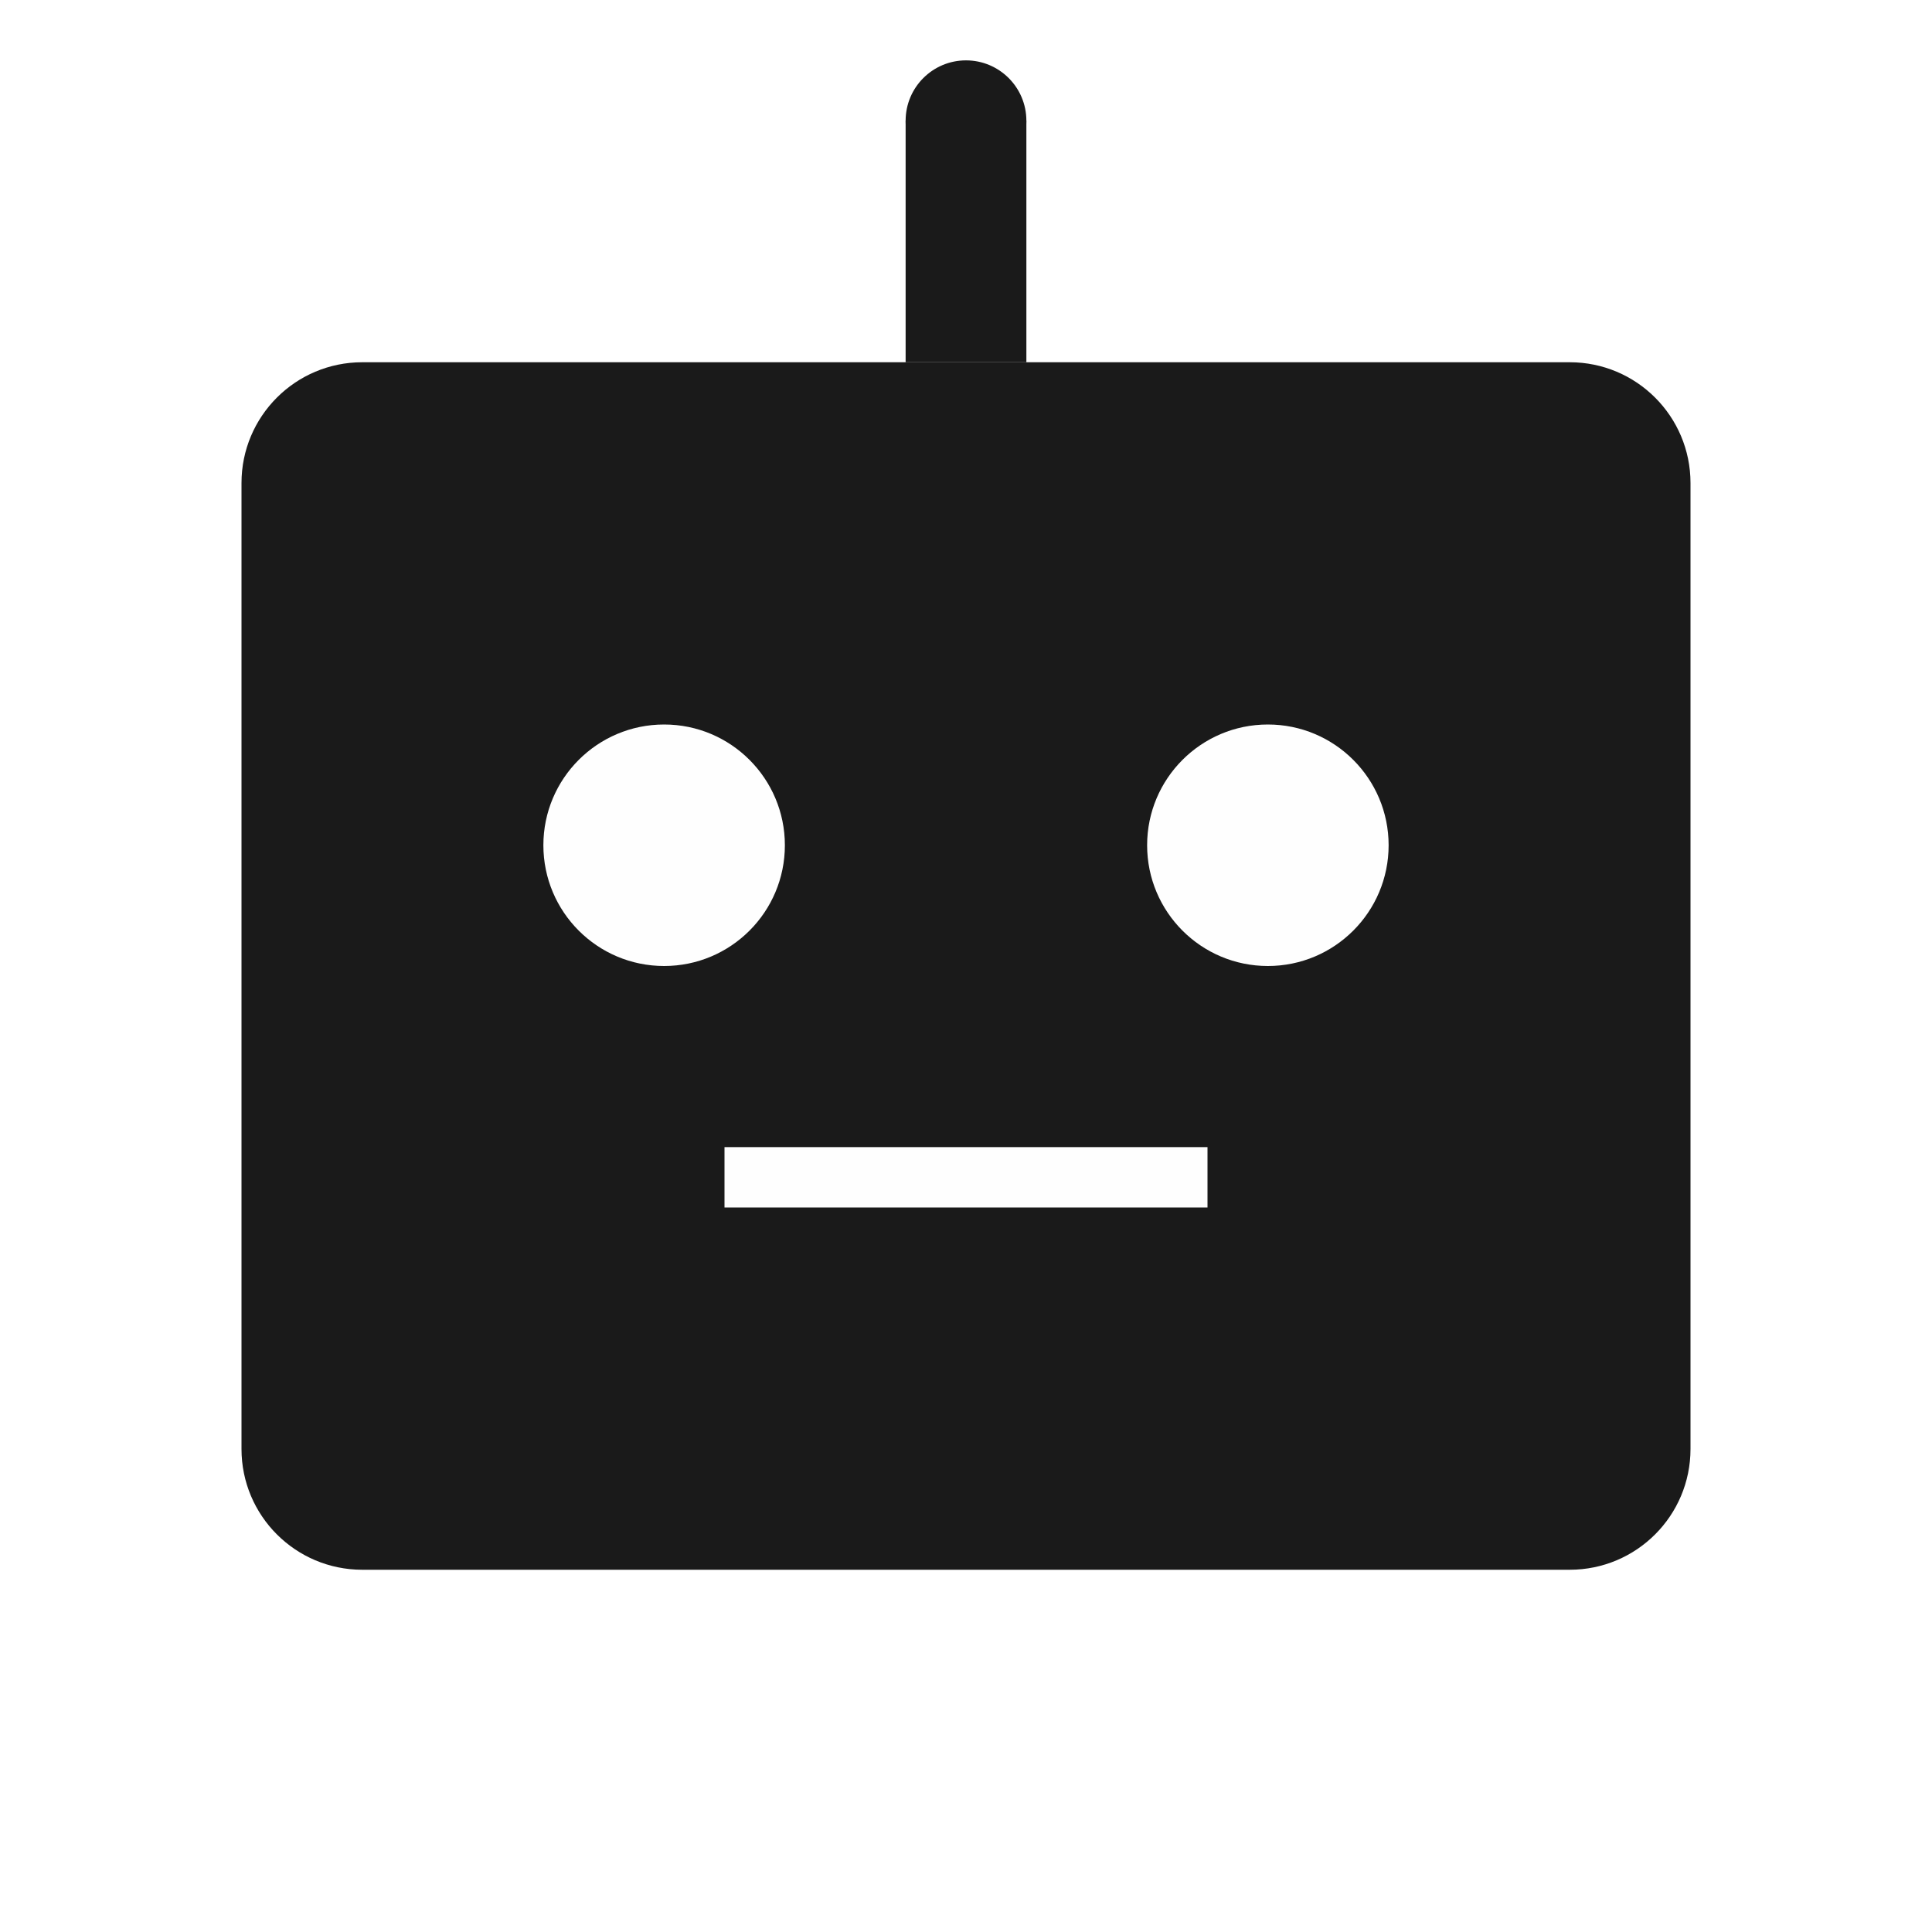
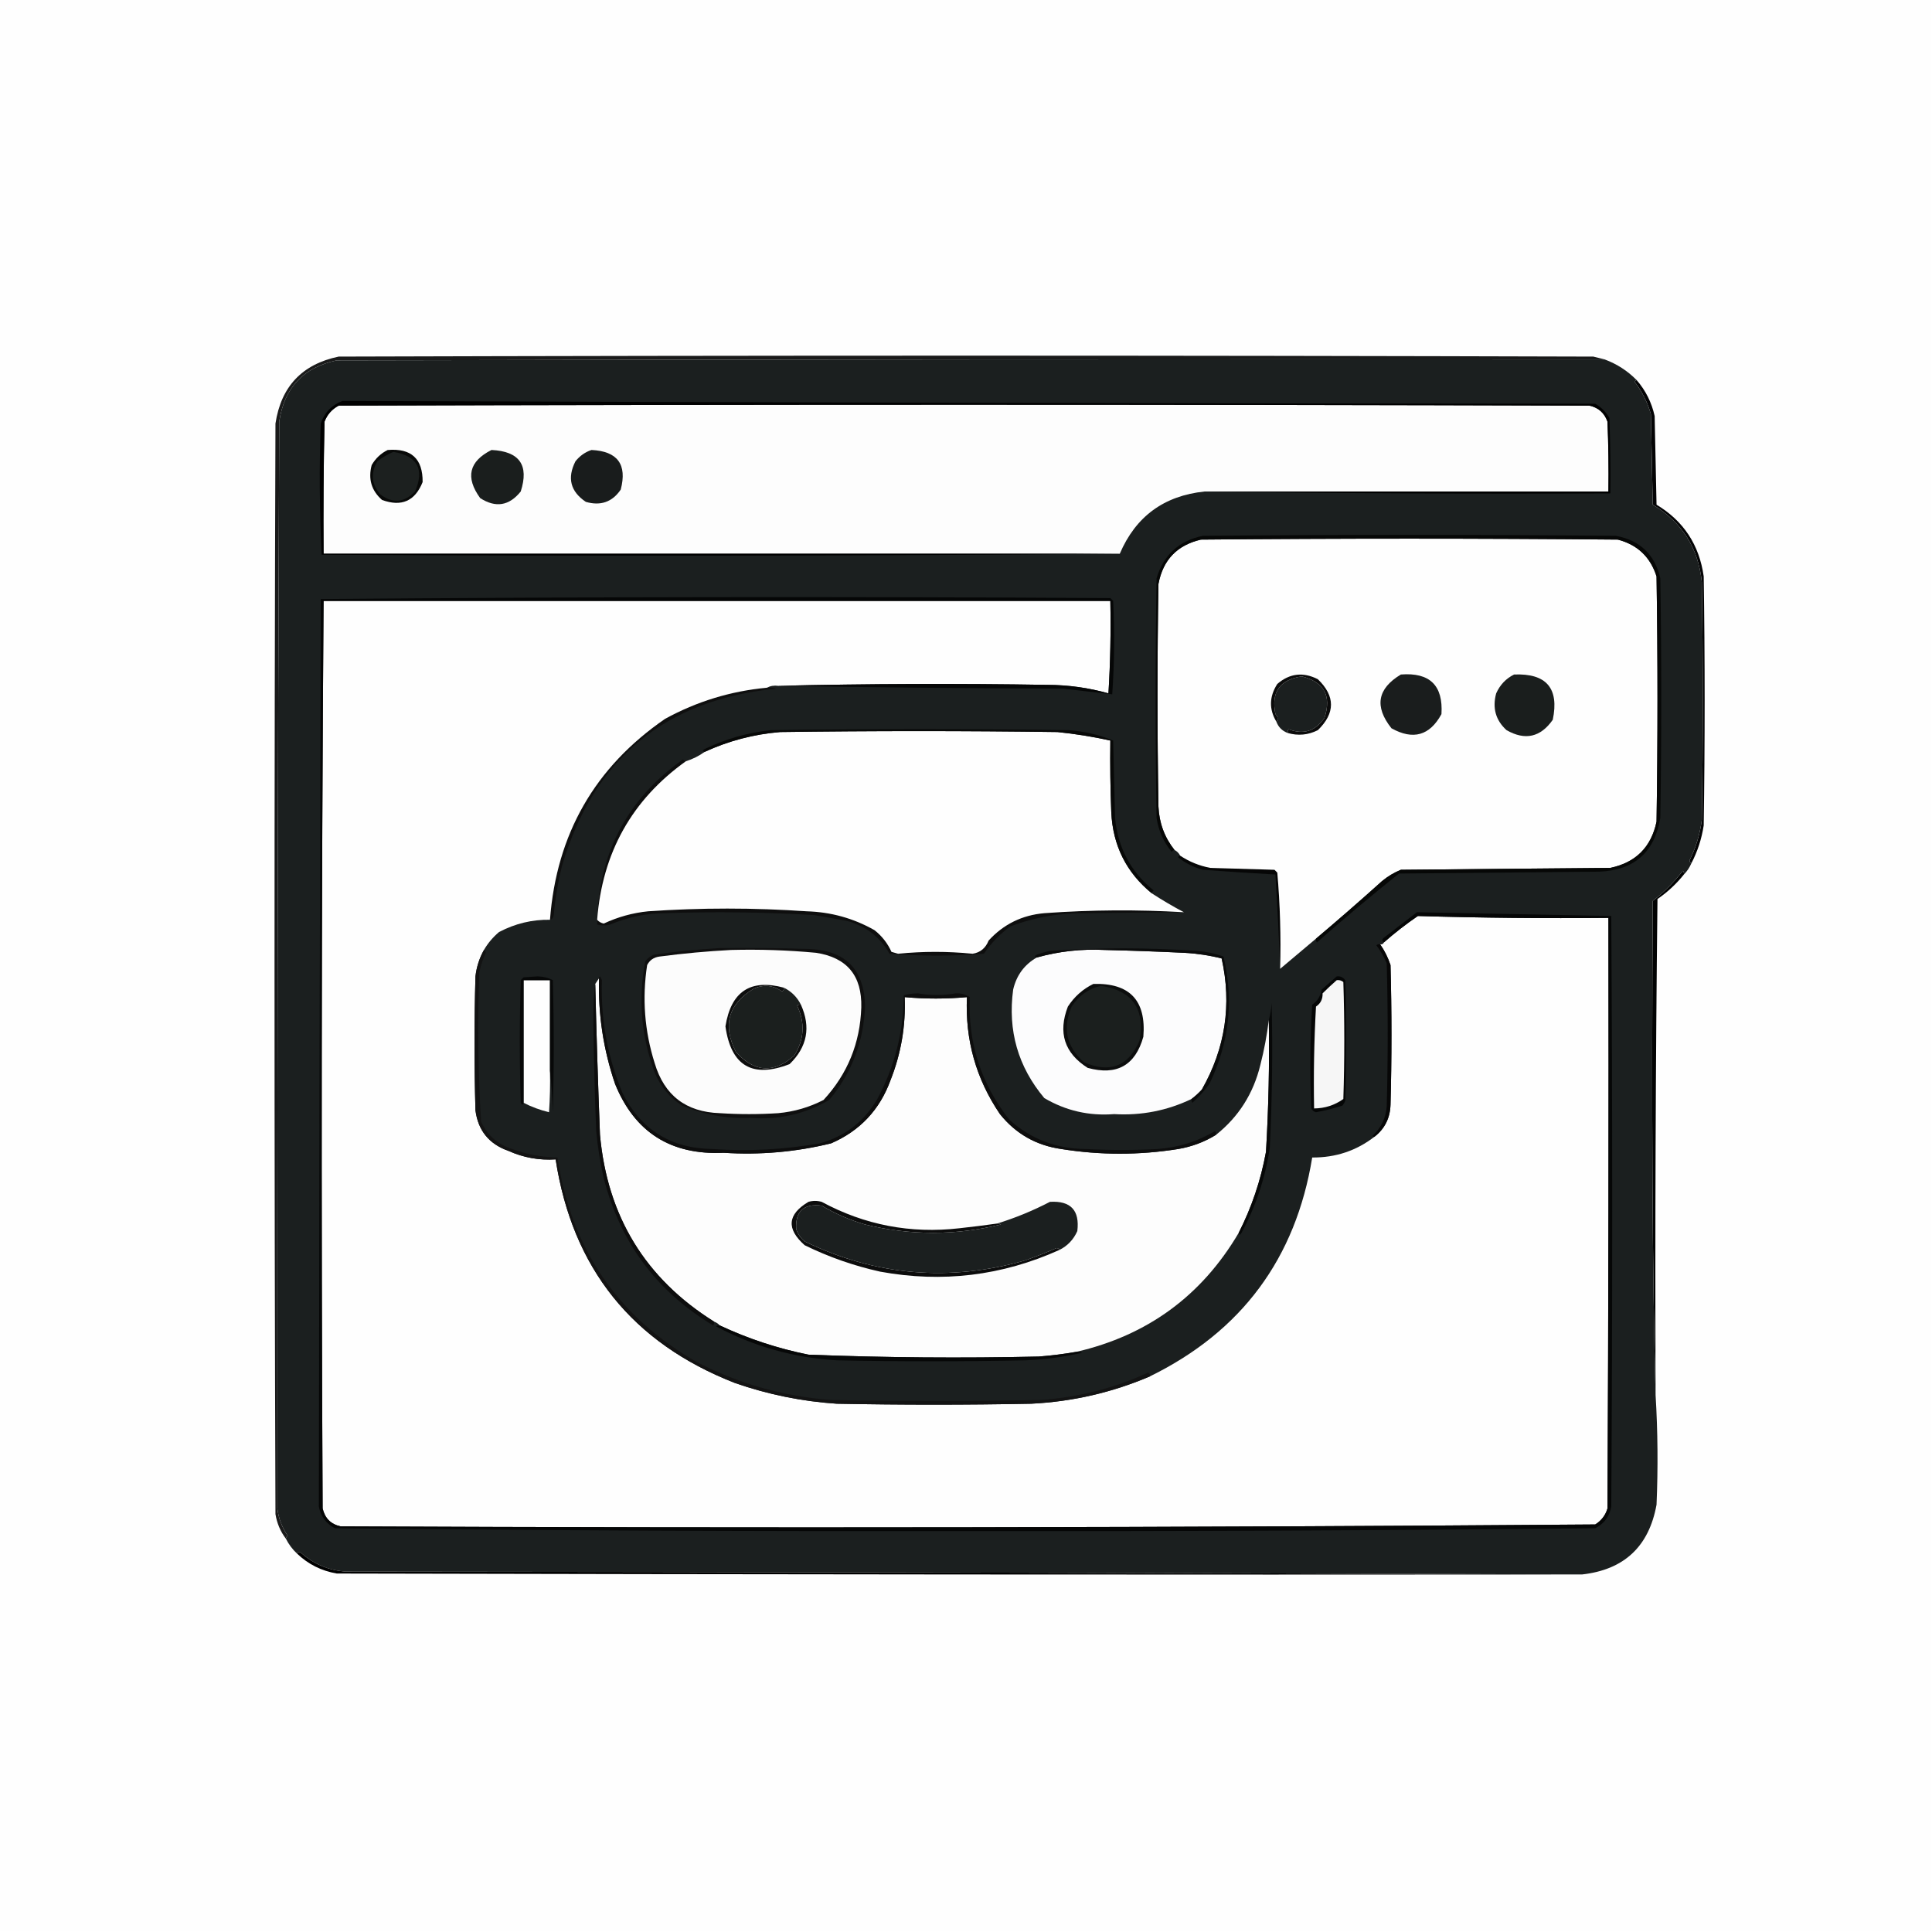
- <svg xmlns="http://www.w3.org/2000/svg" viewBox="0 0 32 32" width="32" height="32">
-   <rect x="4" y="6" width="24" height="20" rx="2" fill="#1a1a1a" />
-   <circle cx="11" cy="14" r="2" fill="#fefefe" />
-   <circle cx="21" cy="14" r="2" fill="#fefefe" />
-   <rect x="12" y="19" width="8" height="1" fill="#fefefe" />
-   <rect x="15" y="2" width="2" height="4" fill="#1a1a1a" />
-   <circle cx="16" cy="2" r="1" fill="#1a1a1a" />
+ <svg xmlns="http://www.w3.org/2000/svg" viewBox="0 0 1024 1024" width="32" height="32">
+   <g>
+     <path style="opacity:1" fill="#fefefe" d="M -0.5,-0.5 C 340.833,-0.5 682.167,-0.5 1023.5,-0.5C 1023.5,340.833 1023.5,682.167 1023.5,1023.5C 682.167,1023.5 340.833,1023.5 -0.5,1023.5C -0.5,682.167 -0.5,340.833 -0.5,-0.5 Z" />
+   </g>
+   <g>
+     <path style="opacity:1" fill="#1a1a1a" d="M 850.5,190.5 C 626.7,190.339 402.7,190.506 178.5,191C 160.797,194.705 150.63,205.538 148,223.5C 147.173,415.5 146.84,607.5 147,799.5C 147.652,804.791 149.485,809.624 152.5,814C 151.944,814.383 151.611,814.883 151.5,815.5C 148.617,811.706 146.784,807.373 146,802.5C 145.333,609.833 145.333,417.167 146,224.5C 148.964,204.871 160.13,193.038 179.5,189C 401.167,188.333 622.833,188.333 844.5,189C 846.518,189.505 848.518,190.005 850.5,190.5 Z" />
+   </g>
+   <g>
+     <path style="opacity:1" fill="#040405" d="M 867.5,201.5 C 872.24,206.98 875.407,213.313 877,220.5C 877.333,236.167 877.667,251.833 878,267.5C 892.318,276.112 900.651,288.778 903,305.5C 903.667,349.5 903.667,393.5 903,437.5C 901.925,444.559 899.758,451.226 896.5,457.5C 895.903,457.265 895.57,456.765 895.5,456C 898.876,449.206 901.042,442.039 902,434.5C 902.667,392.5 902.667,350.5 902,308.5C 900.112,290.362 891.446,276.695 876,267.5C 875.667,251.5 875.333,235.5 875,219.5C 873.221,213.275 870.388,207.609 866.5,202.5C 866.624,201.893 866.957,201.56 867.5,201.5 Z" />
+   </g>
+   <g>
+     <path style="opacity:1" fill="#020303" d="M 892.5,463.5 C 888.481,468.518 883.815,472.851 878.5,476.5C 877.5,564.164 877.167,651.831 877.5,739.5C 875.813,676.175 875.313,588.841 876,477.5C 881.946,472.888 887.279,467.554 892,461.5C 892.464,462.094 892.631,462.761 892.5,463.5 Z" />
+   </g>
+   <g>
+     <path style="opacity:1" fill="#1b1f1f" d="M 850.5,190.5 C 857.022,192.922 862.688,196.589 867.5,201.5C 866.957,201.56 866.624,201.893 866.5,202.5C 870.388,207.609 873.221,213.275 875,219.5C 875.333,235.5 875.667,251.5 876,267.5C 891.446,276.695 900.112,290.362 902,308.5C 902.667,350.5 902.667,392.5 902,434.5C 901.042,442.039 898.876,449.206 895.5,456C 895.57,456.765 895.903,457.265 896.5,457.5C 895.525,459.795 894.192,461.795 892.5,463.5C 892.631,462.761 892.464,462.094 892,461.5C 887.279,467.554 881.946,472.888 876,477.5C 875.313,588.841 875.813,676.175 877.5,739.5C 878.662,758.662 878.829,777.996 878,797.5C 873.994,819.674 860.828,832.007 838.5,834.5C 620.334,833.667 402,833.167 183.5,833C 174.294,832.381 166.294,829.047 159.5,823C 158.563,822.308 157.897,822.475 157.5,823.5C 155.016,821.2 153.016,818.533 151.5,815.5C 151.611,814.883 151.944,814.383 152.5,814C 149.485,809.624 147.652,804.791 147,799.5C 146.84,607.5 147.173,415.5 148,223.5C 150.63,205.538 160.797,194.705 178.5,191C 402.7,190.506 626.7,190.339 850.5,190.5 Z" />
+   </g>
+   <g>
+     <path style="opacity:1" fill="#0e0e0e" d="M 363.5,403.5 C 334.926,423.954 319.259,451.954 316.5,487.5C 317.438,488.553 318.605,489.22 320,489.5C 327.456,486.011 335.29,483.844 343.5,483C 371.504,481.08 399.504,481.08 427.5,483C 440.397,483.364 452.397,486.698 463.5,493C 467.454,496.117 470.454,499.95 472.5,504.5C 473.667,504.833 474.833,505.167 476,505.5C 489.165,504.177 502.332,504.177 515.5,505.5C 519.538,504.884 522.372,502.551 524,498.5C 531.88,489.863 541.714,485.03 553.5,484C 578.161,482.21 602.828,482.043 627.5,483.5C 610.676,483.623 593.676,483.789 576.5,484C 562.362,483.733 548.695,486.067 535.5,491C 530.007,494.994 525.34,499.827 521.5,505.5C 504.833,506.833 488.167,506.833 471.5,505.5C 466.277,496.442 458.61,490.609 448.5,488C 442.833,487 437.167,486 431.5,485C 405.188,483.453 378.854,483.12 352.5,484C 342.425,484.082 332.758,486.082 323.5,490C 321.167,490.667 318.833,490.667 316.5,490C 316.852,453.018 332.019,423.852 362,402.5C 362.383,403.056 362.883,403.389 363.5,403.5 Z" />
+   </g>
+   <g>
+     <path style="opacity:1" fill="#060606" d="M 625.5,453.5 C 630.34,456.728 635.673,458.895 641.5,460C 652.833,460.333 664.167,460.667 675.5,461C 676,461.5 676.5,462 677,462.5C 678.471,479.405 678.971,496.405 678.5,513.5C 677.872,496.975 677.039,480.308 676,463.5C 663.215,462.805 650.381,461.971 637.5,461C 632.702,459.684 628.369,457.517 624.5,454.5C 624.624,453.893 624.957,453.56 625.5,453.5 Z" />
+   </g>
+   <g>
+     <path style="opacity:1" fill="#fefefe" d="M 610.5,473.5 C 616.002,477.085 621.669,480.419 627.5,483.5C 602.828,482.043 578.161,482.21 553.5,484C 541.714,485.03 531.88,489.863 524,498.5C 522.372,502.551 519.538,504.884 515.5,505.5C 502.332,504.177 489.165,504.177 476,505.5C 474.833,505.167 473.667,504.833 472.5,504.5C 470.454,499.95 467.454,496.117 463.5,493C 452.397,486.698 440.397,483.364 427.5,483C 399.504,481.08 371.504,481.08 343.5,483C 335.29,483.844 327.456,486.011 320,489.5C 318.605,489.22 317.438,488.553 316.5,487.5C 319.259,451.954 334.926,423.954 363.5,403.5C 367.151,402.341 370.485,400.674 373.5,398.5C 386.199,392.657 399.532,389.157 413.5,388C 462.5,387.333 511.5,387.333 560.5,388C 569.932,388.961 579.266,390.461 588.5,392.5C 588.333,405.171 588.5,417.838 589,430.5C 589.82,448.14 596.986,462.473 610.5,473.5 Z" />
+   </g>
+   <g>
+     <path style="opacity:1" fill="#070807" d="M 610.5,473.5 C 596.986,462.473 589.82,448.14 589,430.5C 588.5,417.838 588.333,405.171 588.5,392.5C 579.266,390.461 569.932,388.961 560.5,388C 511.5,387.333 462.5,387.333 413.5,388C 399.532,389.157 386.199,392.657 373.5,398.5C 372.262,398.19 372.262,397.69 373.5,397C 384.592,391.644 396.258,388.311 408.5,387C 461.167,386.333 513.833,386.333 566.5,387C 574.717,387.613 582.551,389.447 590,392.5C 590.333,406.167 590.667,419.833 591,433.5C 592.482,449.303 599.315,462.136 611.5,472C 610.944,472.383 610.611,472.883 610.5,473.5 Z" />
+   </g>
+   <g>
+     <path style="opacity:1" fill="#0f0f0f" d="M 406.5,364.5 C 408.199,364.34 409.866,364.506 411.5,365C 352.667,370.815 314.834,401.982 298,458.5C 295.78,467.213 294.28,476.046 293.5,485C 293.316,486.376 292.649,487.209 291.5,487.5C 294.933,442.114 315.266,406.614 352.5,381C 369.372,371.765 387.372,366.265 406.5,364.5 Z" />
+   </g>
+   <g>
+     <path style="opacity:1" fill="#fefefe" d="M 412.5,363.5 C 410.265,363.205 408.265,363.539 406.5,364.5C 387.372,366.265 369.372,371.765 352.5,381C 315.266,406.614 294.933,442.114 291.5,487.5C 282.055,487.335 273.055,489.502 264.5,494C 261.246,496.747 258.58,499.914 256.5,503.5C 254.082,507.829 252.582,512.496 252,517.5C 251.333,541.167 251.333,564.833 252,588.5C 253.398,599.235 259.231,606.402 269.5,610C 277.455,613.572 285.788,615.072 294.5,614.5C 303.415,672.247 335.081,711.747 389.5,733C 406.997,739.099 424.997,742.766 443.5,744C 477.833,744.667 512.167,744.667 546.5,744C 568.414,742.919 589.414,738.085 609.5,729.5C 658.089,705.675 686.756,667.009 695.5,613.5C 707.895,613.591 718.895,609.924 728.5,602.5C 733.958,598.25 736.792,592.583 737,585.5C 737.667,560.833 737.667,536.167 737,511.5C 735.667,507.501 733.834,503.834 731.5,500.5C 732.492,500.672 733.158,500.338 733.5,499.5C 739.195,494.475 745.195,489.809 751.5,485.5C 785.123,486.493 818.79,486.826 852.5,486.5C 852.667,590.834 852.5,695.167 852,799.5C 850.924,803.146 848.757,805.98 845.5,808C 623.888,809.664 402.222,809.997 180.5,809C 175.36,807.86 172.193,804.694 171,799.5C 170.2,639.163 170.367,478.829 171.5,318.5C 310.5,318.5 449.5,318.5 588.5,318.5C 588.833,334.847 588.499,351.18 587.5,367.5C 577.053,364.555 566.386,363.055 555.5,363C 507.824,362.222 460.158,362.389 412.5,363.5 Z" />
+   </g>
+   <g>
+     <path style="opacity:1" fill="#050606" d="M 412.5,363.5 C 460.158,362.389 507.824,362.222 555.5,363C 566.386,363.055 577.053,364.555 587.5,367.5C 588.499,351.18 588.833,334.847 588.5,318.5C 449.5,318.5 310.5,318.5 171.5,318.5C 170.367,478.829 170.2,639.163 171,799.5C 172.193,804.694 175.36,807.86 180.5,809C 402.222,809.997 623.888,809.664 845.5,808C 848.757,805.98 850.924,803.146 852,799.5C 852.5,695.167 852.667,590.834 852.5,486.5C 818.79,486.826 785.123,486.493 751.5,485.5C 745.195,489.809 739.195,494.475 733.5,499.5C 732.402,498.603 732.402,497.77 733.5,497C 739.333,492.5 745.167,488 751,483.5C 785.333,484.167 819.667,484.833 854,485.5C 854.667,589.833 854.667,694.167 854,798.5C 853.09,803.745 850.256,807.578 845.5,810C 734.201,811.162 622.868,811.662 511.5,811.5C 400.132,811.662 288.799,811.162 177.5,810C 172.851,807.545 170.017,803.712 169,798.5C 169.2,638.169 169.534,477.835 170,317.5C 309.43,316.334 448.93,316.168 588.5,317C 589,317.5 589.5,318 590,318.5C 590.824,335.074 590.658,351.574 589.5,368C 580.877,367.017 572.21,366.017 563.5,365C 512.998,364.833 462.665,364.333 412.5,363.5 Z" />
+   </g>
+   <g>
+     <path style="opacity:1" fill="#fdfdfd" d="M 317.5,518.5 C 316.975,537.683 319.808,556.35 326,574.5C 336.398,600.133 355.564,612.299 383.5,611C 402.781,612.248 421.781,610.582 440.5,606C 455.791,599.374 466.291,588.208 472,572.5C 477.6,558.365 480.1,543.698 479.5,528.5C 490.515,529.505 501.515,529.505 512.5,528.5C 511.503,551.19 517.336,571.857 530,590.5C 538.368,600.936 549.201,607.102 562.5,609C 583.165,612.307 603.832,612.307 624.5,609C 631.706,607.767 638.373,605.267 644.5,601.5C 656.473,591.981 664.307,579.648 668,564.5C 670.059,556.459 671.559,548.459 672.5,540.5C 672.875,563.859 672.375,587.192 671,610.5C 668.255,625.568 663.422,639.902 656.5,653.5C 636.889,686.766 608.223,707.766 570.5,716.5C 563.886,717.655 557.219,718.489 550.5,719C 509.816,719.92 469.149,719.587 428.5,718C 412.172,714.724 396.505,709.557 381.5,702.5C 380.71,701.599 379.71,700.932 378.5,700.5C 342.086,677.713 321.919,644.713 318,601.5C 316.96,574.837 316.127,548.171 315.5,521.5C 316.167,520.5 316.833,519.5 317.5,518.5 Z" />
+   </g>
+   <g>
+     <path style="opacity:1" fill="#050606" d="M 708.5,517.5 C 710.39,517.297 711.89,517.963 713,519.5C 713.667,540.833 713.667,562.167 713,583.5C 712.626,584.416 712.126,585.25 711.5,586C 706.911,587.474 702.245,588.641 697.5,589.5C 696.353,589.182 695.519,588.516 695,587.5C 694.167,569.158 694.334,550.824 695.5,532.5C 698.259,530.615 699.925,527.949 700.5,524.5C 703.212,522.115 705.878,519.782 708.5,517.5 Z" />
+   </g>
+   <g>
+     <path style="opacity:1" fill="#f6f6f6" d="M 708.5,519.5 C 709.822,519.33 710.989,519.663 712,520.5C 712.667,541.167 712.667,561.833 712,582.5C 707.395,585.779 702.228,587.446 696.5,587.5C 696.167,569.488 696.5,551.488 697.5,533.5C 699.94,531.891 701.107,529.557 701,526.5C 703.479,524.034 705.979,521.701 708.5,519.5 Z" />
+   </g>
+   <g>
+     <path style="opacity:1" fill="#0d0d0d" d="M 315.5,521.5 C 316.127,548.171 316.96,574.837 318,601.5C 321.919,644.713 342.086,677.713 378.5,700.5C 378.631,701.239 378.464,701.906 378,702.5C 348.049,684.528 328.715,658.528 320,624.5C 318.125,616.252 316.792,607.919 316,599.5C 315.256,580.84 314.756,562.173 314.5,543.5C 314.411,533.463 314.745,526.129 315.5,521.5 Z" />
+   </g>
+   <g>
+     <path style="opacity:1" fill="#fefefe" d="M 291.5,567.5 C 291.666,574.841 291.5,582.174 291,589.5C 286.258,588.361 281.758,586.694 277.5,584.5C 277.5,562.833 277.5,541.167 277.5,519.5C 282.167,519.5 286.833,519.5 291.5,519.5C 291.5,535.5 291.5,551.5 291.5,567.5 Z" />
+   </g>
+   <g>
+     <path style="opacity:1" fill="#070808" d="M 291.5,567.5 C 291.5,551.5 291.5,535.5 291.5,519.5C 286.833,519.5 282.167,519.5 277.5,519.5C 277.5,541.167 277.5,562.833 277.5,584.5C 277.19,585.738 276.69,585.738 276,584.5C 275.333,562.833 275.333,541.167 276,519.5C 276.5,519 277,518.5 277.5,518C 280,517.833 282.5,517.667 285,517.5C 287.95,517.568 290.617,518.234 293,519.5C 293.667,542.833 293.667,566.167 293,589.5C 292.829,581.989 292.329,574.655 291.5,567.5 Z" />
+   </g>
+   <g>
+     <path style="opacity:1" fill="#070707" d="M 731.5,500.5 C 733.834,503.834 735.667,507.501 737,511.5C 737.667,536.167 737.667,560.833 737,585.5C 736.792,592.583 733.958,598.25 728.5,602.5C 728.062,602.565 727.728,602.399 727.5,602C 732.008,597.816 734.508,592.649 735,586.5C 735.667,561.167 735.667,535.833 735,510.5C 733.559,507.12 731.726,503.953 729.5,501C 730.094,500.536 730.761,500.369 731.5,500.5 Z" />
+   </g>
+   <g>
+     <path style="opacity:1" fill="#fcfcfd" d="M 631.5,582.5 C 618.58,588.682 604.913,591.349 590.5,590.5C 577.221,591.546 564.888,588.712 553.5,582C 539.566,565.376 534.066,546.21 537,524.5C 538.762,516.94 542.929,511.273 549.5,507.5C 561.257,504.202 573.257,502.869 585.5,503.5C 599.506,503.834 613.506,504.334 627.5,505C 634.267,505.35 640.933,506.35 647.5,508C 652.951,532.433 649.451,555.6 637,577.5C 635.296,579.373 633.463,581.04 631.5,582.5 Z" />
+   </g>
+   <g>
+     <path style="opacity:1" fill="#0a0b0b" d="M 631.5,582.5 C 633.463,581.04 635.296,579.373 637,577.5C 649.451,555.6 652.951,532.433 647.5,508C 640.933,506.35 634.267,505.35 627.5,505C 613.506,504.334 599.506,503.834 585.5,503.5C 573.257,502.869 561.257,504.202 549.5,507.5C 548.262,507.19 548.262,506.69 549.5,506C 551.788,505.178 554.122,504.511 556.5,504C 582.485,502.212 608.485,502.212 634.5,504C 639.322,504.364 643.988,505.364 648.5,507C 654.036,530.228 651.536,552.728 641,574.5C 638.37,578.132 635.37,581.465 632,584.5C 631.536,583.906 631.369,583.239 631.5,582.5 Z" />
+   </g>
+   <g>
+     <path style="opacity:1" fill="#fefefe" d="M 697.5,497.5 C 691.167,502.833 684.833,508.167 678.5,513.5C 678.971,496.405 678.471,479.405 677,462.5C 676.5,462 676,461.5 675.5,461C 664.167,460.667 652.833,460.333 641.5,460C 635.673,458.895 630.34,456.728 625.5,453.5C 624.833,452.167 623.833,451.167 622.5,450.5C 617.214,443.817 614.381,436.15 614,427.5C 613.333,388.167 613.333,348.833 614,309.5C 616.385,296.781 623.885,288.948 636.5,286C 710.167,285.333 783.833,285.333 857.5,286C 867.902,288.735 874.736,295.235 878,305.5C 878.667,348.833 878.667,392.167 878,435.5C 875.167,449 867,457.167 853.5,460C 816.5,460.333 779.5,460.667 742.5,461C 738.868,462.484 735.534,464.484 732.5,467C 720.936,477.405 709.27,487.571 697.5,497.5 Z" />
+   </g>
+   <g>
+     <path style="opacity:1" fill="#060706" d="M 697.5,497.5 C 709.27,487.571 720.936,477.405 732.5,467C 735.534,464.484 738.868,462.484 742.5,461C 779.5,460.667 816.5,460.333 853.5,460C 867,457.167 875.167,449 878,435.5C 878.667,392.167 878.667,348.833 878,305.5C 874.736,295.235 867.902,288.735 857.5,286C 783.833,285.333 710.167,285.333 636.5,286C 623.885,288.948 616.385,296.781 614,309.5C 613.333,348.833 613.333,388.167 614,427.5C 614.381,436.15 617.214,443.817 622.5,450.5C 621.883,450.611 621.383,450.944 621,451.5C 616.709,446.248 614.042,440.248 613,433.5C 612.333,391.167 612.333,348.833 613,306.5C 616.711,294.121 624.878,286.621 637.5,284C 710.5,283.333 783.5,283.333 856.5,284C 869.219,286.385 877.052,293.885 880,306.5C 880.667,348.833 880.667,391.167 880,433.5C 876.916,451.831 866.083,461.331 847.5,462C 812.167,462.333 776.833,462.667 741.5,463C 726.682,474.82 712.182,486.987 698,499.5C 697.536,498.906 697.369,498.239 697.5,497.5 Z" />
+   </g>
+   <g>
+     <path style="opacity:1" fill="#1b1f1f" d="M 682.5,388.5 C 679.562,387.378 677.562,385.378 676.5,382.5C 677.501,381.211 677.334,379.878 676,378.5C 673.606,366.894 678.273,360.227 690,358.5C 701.834,361.499 705.834,368.832 702,380.5C 697.195,387.547 690.862,389.547 683,386.5C 682.536,387.094 682.369,387.761 682.5,388.5 Z" />
+   </g>
+   <g>
+     <path style="opacity:1" fill="#1a1e1d" d="M 802.5,357.5 C 819.639,356.801 826.472,364.801 823,381.5C 816.52,390.77 808.353,392.603 798.5,387C 792.739,381.763 790.905,375.263 793,367.5C 795.022,362.98 798.189,359.647 802.5,357.5 Z" />
+   </g>
+   <g>
+     <path style="opacity:1" fill="#1a1d1d" d="M 742.5,357.5 C 757.803,356.303 764.969,363.303 764,378.5C 757.8,389.897 748.966,392.397 737.5,386C 728.356,374.491 730.023,364.991 742.5,357.5 Z" />
+   </g>
+   <g>
+     <path style="opacity:1" fill="#0b0b0b" d="M 682.5,388.5 C 682.369,387.761 682.536,387.094 683,386.5C 690.862,389.547 697.195,387.547 702,380.5C 705.834,368.832 701.834,361.499 690,358.5C 678.273,360.227 673.606,366.894 676,378.5C 677.334,379.878 677.501,381.211 676.5,382.5C 672.542,375.865 672.709,369.198 677,362.5C 683.541,356.874 690.708,356.04 698.5,360C 707.765,368.968 707.765,377.968 698.5,387C 693.351,389.591 688.018,390.091 682.5,388.5 Z" />
+   </g>
+   <g>
+     <path style="opacity:1" fill="#fdfdfd" d="M 638.5,260.5 C 616.951,262.733 601.951,273.733 593.5,293.5C 452.833,293.5 312.167,293.5 171.5,293.5C 171.333,270.164 171.5,246.831 172,223.5C 173.442,219.725 175.942,216.892 179.5,215C 400.5,214.333 621.5,214.333 842.5,215C 847.235,216.068 850.402,218.901 852,223.5C 852.5,235.829 852.667,248.162 852.5,260.5C 781.167,260.5 709.833,260.5 638.5,260.5 Z" />
+   </g>
+   <g>
+     <path style="opacity:1" fill="#191c1c" d="M 313.5,238.5 C 327.327,239.156 332.494,246.156 329,259.5C 324.532,266.085 318.365,268.252 310.5,266C 302.345,260.523 300.512,253.357 305,244.5C 307.322,241.605 310.155,239.605 313.5,238.5 Z" />
+   </g>
+   <g>
+     <path style="opacity:1" fill="#1a1e1d" d="M 260.5,238.5 C 275.336,239.196 280.502,246.53 276,260.5C 269.873,268.126 262.707,269.292 254.5,264C 246.555,253.024 248.555,244.524 260.5,238.5 Z" />
+   </g>
+   <g>
+     <path style="opacity:1" fill="#080908" d="M 205.5,238.5 C 217.956,237.46 224.123,243.126 224,255.5C 219.993,265.584 212.826,268.75 202.5,265C 196.882,260.071 195.049,253.905 197,246.5C 199.074,242.923 201.907,240.256 205.5,238.5 Z" />
+   </g>
+   <g>
+     <path style="opacity:1" fill="#1c201f" d="M 208.5,239.5 C 221.244,241.657 225.078,248.657 220,260.5C 214.262,266.478 208.095,266.978 201.5,262C 196.898,256.542 196.398,250.709 200,244.5C 202.682,242.415 205.516,240.748 208.5,239.5 Z" />
+   </g>
+   <g>
+     <path style="opacity:1" fill="#000000" d="M 638.5,260.5 C 709.833,260.5 781.167,260.5 852.5,260.5C 852.667,248.162 852.5,235.829 852,223.5C 850.402,218.901 847.235,216.068 842.5,215C 621.5,214.333 400.5,214.333 179.5,215C 175.942,216.892 173.442,219.725 172,223.5C 171.5,246.831 171.333,270.164 171.5,293.5C 312.167,293.5 452.833,293.5 593.5,293.5C 453.236,294.666 312.236,294.832 170.5,294C 169.34,270.906 169.173,247.739 170,224.5C 171.941,218.725 175.774,214.725 181.5,212.5C 402.794,213.332 624.127,213.832 845.5,214C 848.667,215.833 851.167,218.333 853,221.5C 853.5,234.829 853.667,248.163 853.5,261.5C 781.665,261.833 709.998,261.499 638.5,260.5 Z" />
+   </g>
+   <g>
+     <path style="opacity:1" fill="#0f0f0f" d="M 381.5,502.5 C 397.503,502.333 413.503,502.5 429.5,503C 448.353,503.998 458.02,513.998 458.5,533C 457.859,551.936 451.526,568.602 439.5,583C 426.554,590.538 412.554,593.705 397.5,592.5C 385.008,592.978 373.008,590.811 361.5,586C 354.901,581.725 350.068,575.892 347,568.5C 339.843,549.265 338.176,529.598 342,509.5C 343.214,507.951 344.714,506.785 346.5,506C 358.269,504.336 369.936,503.169 381.5,502.5 Z" />
+   </g>
+   <g>
+     <path style="opacity:1" fill="#fcfcfc" d="M 387.5,503.5 C 402.544,503.104 417.544,503.604 432.5,505C 448.941,507.496 456.941,517.162 456.5,534C 455.872,552.904 449.205,569.238 436.5,583C 428.965,586.884 420.965,589.217 412.5,590C 402.167,590.667 391.833,590.667 381.5,590C 363.577,589.399 352.077,580.565 347,563.5C 341.62,546.467 340.287,529.133 343,511.5C 344.339,508.906 346.506,507.406 349.5,507C 362.274,505.32 374.94,504.154 387.5,503.5 Z" />
+   </g>
+   <g>
+     <path style="opacity:1" fill="#1b1f1e" d="M 415.5,523.5 C 419.5,525.5 422.5,528.5 424.5,532.5C 423.761,532.369 423.094,532.536 422.5,533C 426.785,542.086 426.285,550.92 421,559.5C 410.099,569.105 399.765,568.439 390,557.5C 382.873,543.29 386.039,532.123 399.5,524C 404.828,521.668 409.828,522.168 414.5,525.5C 415.298,525.043 415.631,524.376 415.5,523.5 Z" />
+   </g>
+   <g>
+     <path style="opacity:1" fill="#0d0d0d" d="M 415.5,523.5 C 415.631,524.376 415.298,525.043 414.5,525.5C 409.828,522.168 404.828,521.668 399.5,524C 386.039,532.123 382.873,543.29 390,557.5C 399.765,568.439 410.099,569.105 421,559.5C 426.285,550.92 426.785,542.086 422.5,533C 423.094,532.536 423.761,532.369 424.5,532.5C 429.857,544.419 427.857,554.919 418.5,564C 398.784,571.622 387.451,564.955 384.5,544C 387.438,525.516 397.772,518.682 415.5,523.5 Z" />
+   </g>
+   <g>
+     <path style="opacity:1" fill="#0c0d0d" d="M 579.5,521.5 C 598.749,520.917 607.583,530.25 606,549.5C 601.741,564.717 591.908,570.217 576.5,566C 564.159,558.162 560.659,547.329 566,533.5C 569.454,528.206 573.954,524.206 579.5,521.5 Z" />
+   </g>
+   <g>
+     <path style="opacity:1" fill="#1b1f1e" d="M 583.5,522.5 C 600.129,525.056 606.962,534.723 604,551.5C 598.146,565.168 588.312,569.002 574.5,563C 565.213,554.784 563.046,544.95 568,533.5C 571.798,527.703 576.965,524.036 583.5,522.5 Z" />
+   </g>
+   <g>
+     <path style="opacity:1" fill="#070808" d="M 656.5,653.5 C 663.422,639.902 668.255,625.568 671,610.5C 672.375,587.192 672.875,563.859 672.5,540.5C 673.319,537.695 673.819,534.695 674,531.5C 674.597,557.176 674.264,582.843 673,608.5C 670.613,624.387 665.613,639.387 658,653.5C 657.31,654.738 656.81,654.738 656.5,653.5 Z" />
+   </g>
+   <g>
+     <path style="opacity:1" fill="#0d0d0d" d="M 644.5,601.5 C 638.373,605.267 631.706,607.767 624.5,609C 603.832,612.307 583.165,612.307 562.5,609C 549.201,607.102 538.368,600.936 530,590.5C 517.336,571.857 511.503,551.19 512.5,528.5C 501.515,529.505 490.515,529.505 479.5,528.5C 480.1,543.698 477.6,558.365 472,572.5C 466.291,588.208 455.791,599.374 440.5,606C 421.781,610.582 402.781,612.248 383.5,611C 355.564,612.299 336.398,600.133 326,574.5C 319.808,556.35 316.975,537.683 317.5,518.5C 317.435,518.062 317.601,517.728 318,517.5C 318.333,518.167 318.667,518.833 319,519.5C 318.359,540.324 322.026,560.324 330,579.5C 339.812,598.832 355.646,608.665 377.5,609C 396.641,610.33 415.641,609.33 434.5,606C 447.857,602.31 458.024,594.476 465,582.5C 474.204,565.352 478.871,547.018 479,527.5C 481.411,526.861 483.911,526.527 486.5,526.5C 493.174,527.669 499.841,527.669 506.5,526.5C 509.253,526.353 511.753,527.02 514,528.5C 512.987,552.794 519.987,574.46 535,593.5C 546.438,603.762 559.938,608.928 575.5,609C 588.167,609.667 600.833,609.667 613.5,609C 624.484,608.216 634.651,605.05 644,599.5C 644.464,600.094 644.631,600.761 644.5,601.5 Z" />
+   </g>
+   <g>
+     <path style="opacity:1" fill="#0c0c0c" d="M 528.5,648.5 C 529.239,648.369 529.906,648.536 530.5,649C 506.517,654.884 482.517,654.884 458.5,649C 450.352,646.623 442.685,643.29 435.5,639C 425.957,637.84 421.457,642.006 422,651.5C 422.883,654.102 424.383,656.269 426.5,658C 464.166,676.207 503.166,679.54 543.5,668C 549.079,666.029 554.579,663.863 560,661.5C 560.765,661.57 561.265,661.903 561.5,662.5C 531.109,676.197 499.442,680.03 466.5,674C 452.602,670.923 439.269,666.256 426.5,660C 416.675,651.31 417.342,643.643 428.5,637C 430.833,636.333 433.167,636.333 435.5,637C 458.274,649.298 482.607,653.965 508.5,651C 515.19,650.274 521.856,649.44 528.5,648.5 Z" />
+   </g>
+   <g>
+     <path style="opacity:1" fill="#131313" d="M 256.5,503.5 C 257.097,503.735 257.43,504.235 257.5,505C 255.934,508.363 254.768,511.863 254,515.5C 253.046,541.874 253.379,568.208 255,594.5C 258.285,601.744 263.785,606.578 271.5,609C 279.248,611.845 287.248,613.345 295.5,613.5C 302.776,661.875 327.442,698.042 369.5,722C 391.775,733.486 415.442,740.153 440.5,742C 477.5,742.667 514.5,742.667 551.5,742C 571.472,740.643 590.472,735.81 608.5,727.5C 609.298,727.957 609.631,728.624 609.5,729.5C 589.414,738.085 568.414,742.919 546.5,744C 512.167,744.667 477.833,744.667 443.5,744C 424.997,742.766 406.997,739.099 389.5,733C 335.081,711.747 303.415,672.247 294.5,614.5C 285.788,615.072 277.455,613.572 269.5,610C 259.231,606.402 253.398,599.235 252,588.5C 251.333,564.833 251.333,541.167 252,517.5C 252.582,512.496 254.082,507.829 256.5,503.5 Z" />
+   </g>
+   <g>
+     <path style="opacity:1" fill="#1b1f1f" d="M 561.5,662.5 C 561.265,661.903 560.765,661.57 560,661.5C 554.579,663.863 549.079,666.029 543.5,668C 503.166,679.54 464.166,676.207 426.5,658C 424.383,656.269 422.883,654.102 422,651.5C 421.457,642.006 425.957,637.84 435.5,639C 442.685,643.29 450.352,646.623 458.5,649C 482.517,654.884 506.517,654.884 530.5,649C 529.906,648.536 529.239,648.369 528.5,648.5C 538.096,645.543 547.43,641.709 556.5,637C 567.51,636.344 572.343,641.51 571,652.5C 569.006,656.993 565.84,660.326 561.5,662.5 Z" />
+   </g>
+   <g>
+     <path style="opacity:1" fill="#060707" d="M 381.5,702.5 C 396.505,709.557 412.172,714.724 428.5,718C 469.149,719.587 509.816,719.92 550.5,719C 557.219,718.489 563.886,717.655 570.5,716.5C 571.552,716.351 572.552,716.517 573.5,717C 563.628,719.267 553.628,720.601 543.5,721C 510.167,721.667 476.833,721.667 443.5,721C 420.829,719.666 399.496,713.666 379.5,703C 380.094,702.536 380.761,702.369 381.5,702.5 Z" />
+   </g>
+   <g>
+     <path style="opacity:1" fill="#000000" d="M 157.5,823.5 C 157.897,822.475 158.563,822.308 159.5,823C 166.294,829.047 174.294,832.381 183.5,833C 402,833.167 620.334,833.667 838.5,834.5C 618.5,834.667 398.5,834.5 178.5,834C 170.382,832.608 163.382,829.108 157.5,823.5 Z" />
+   </g>
</svg>
